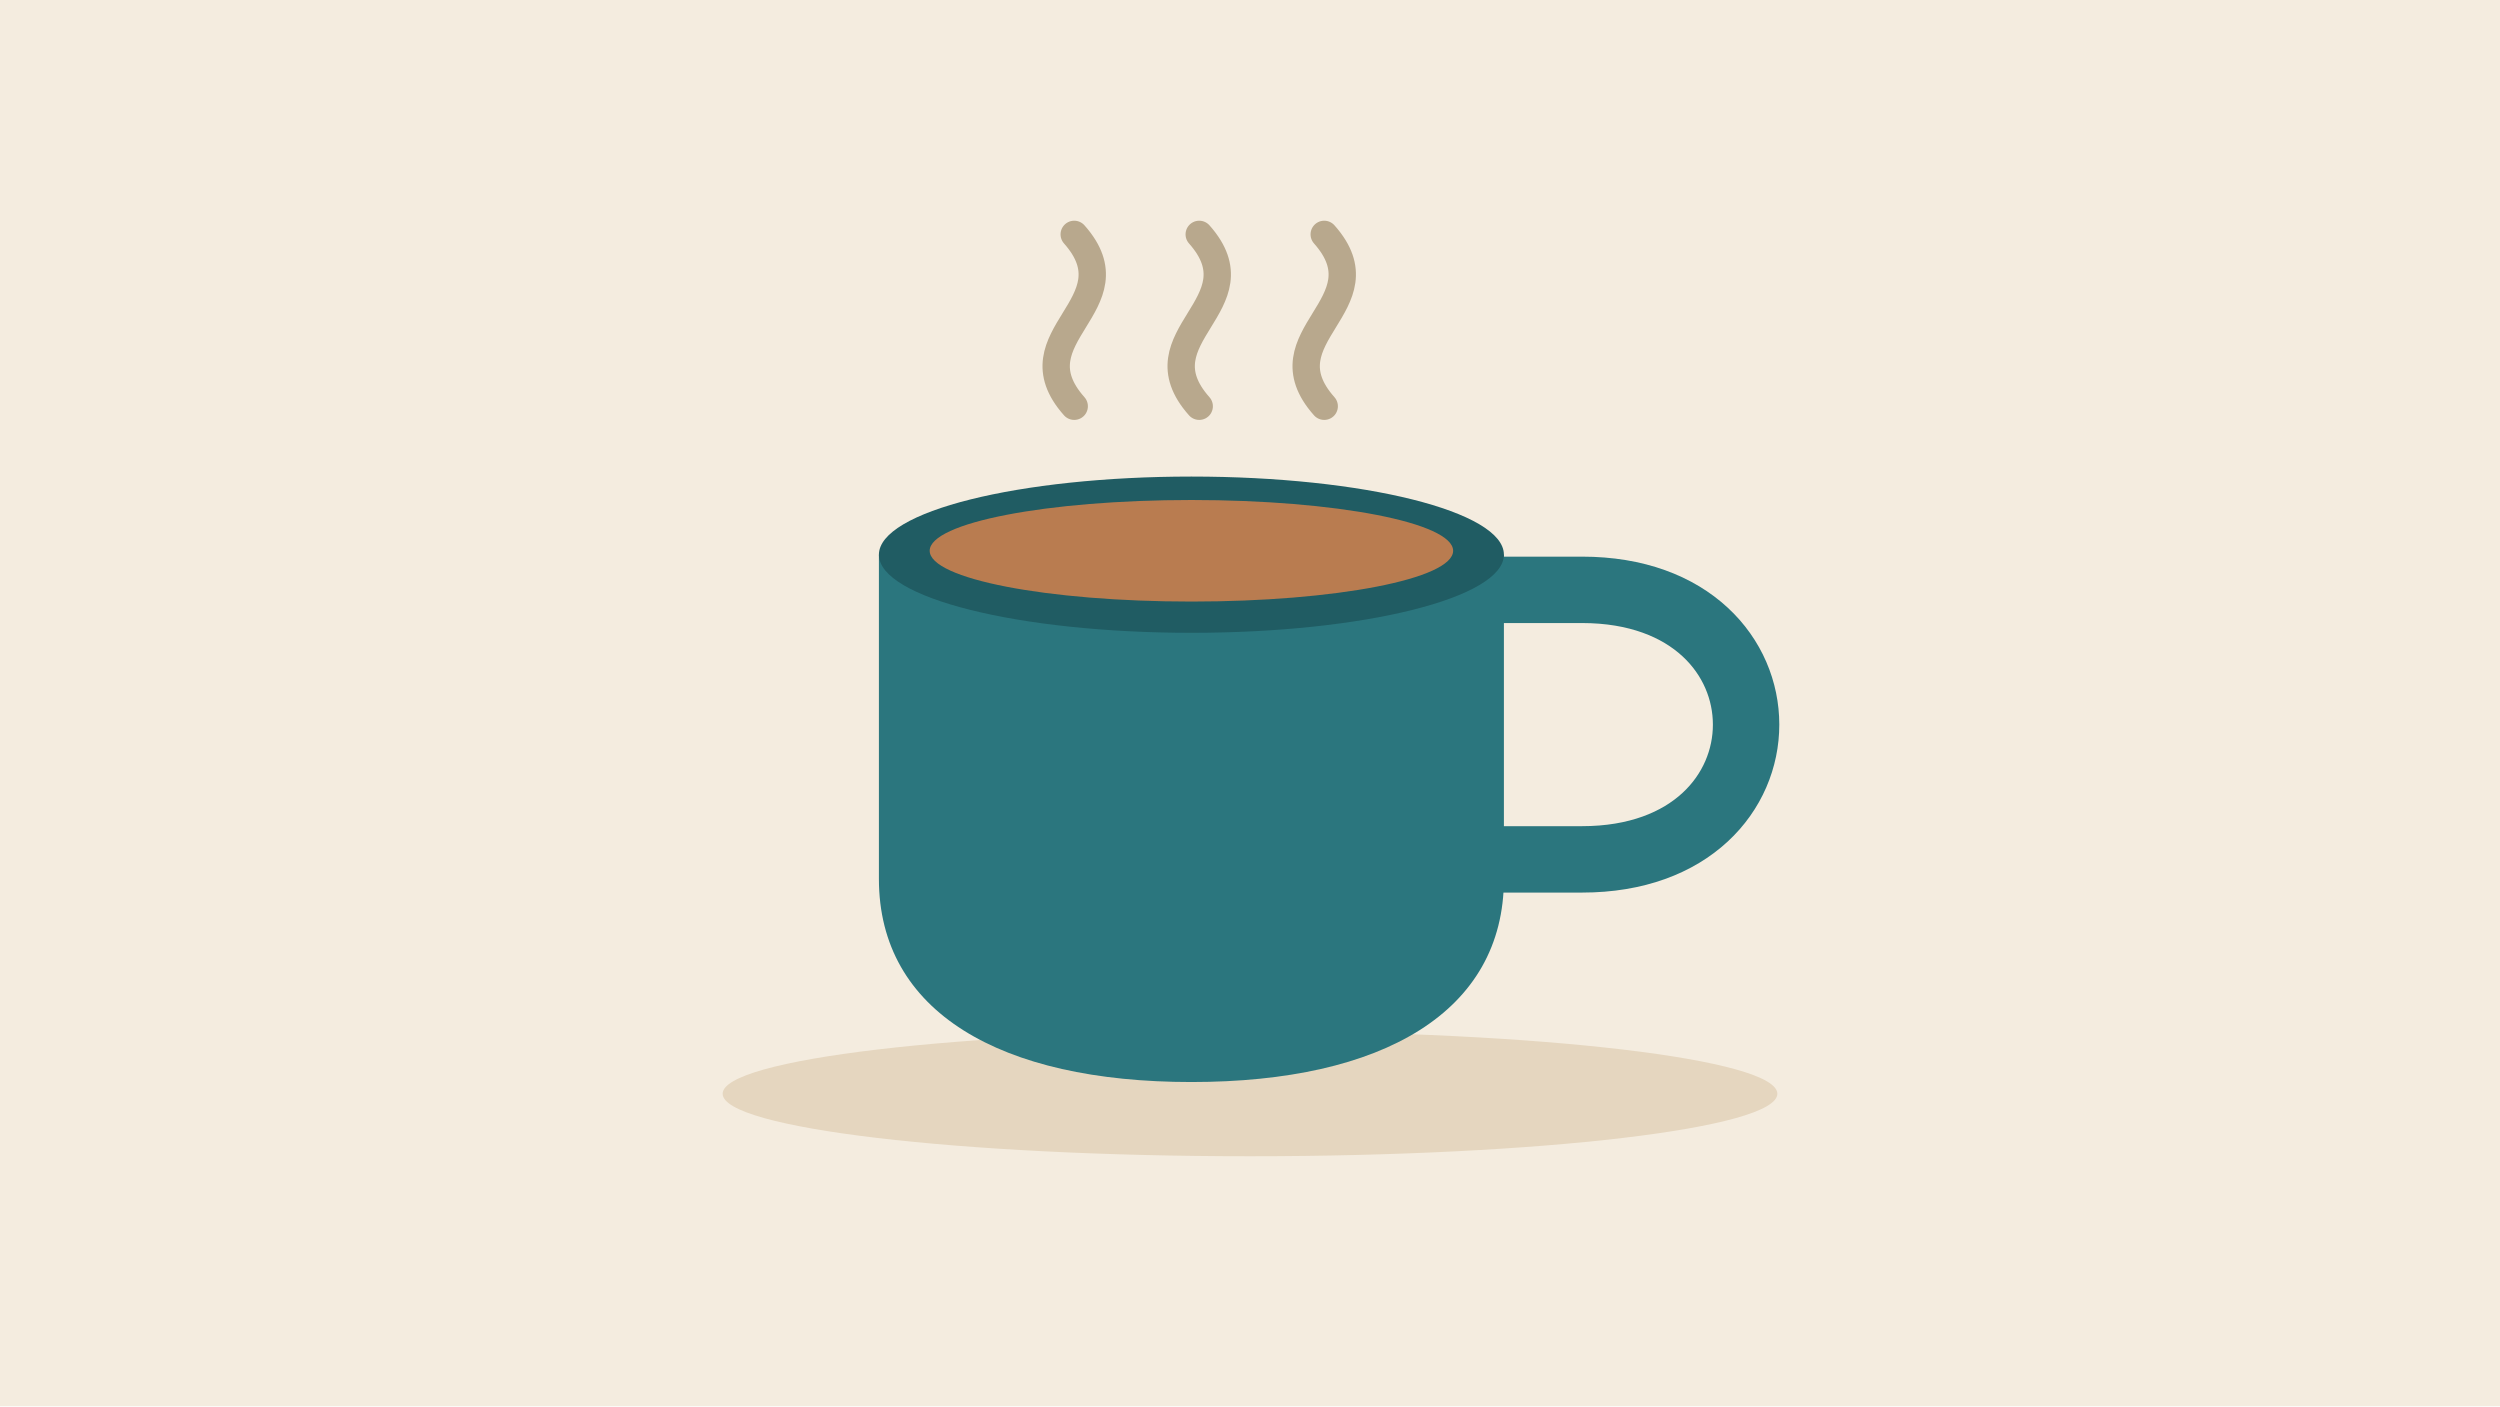
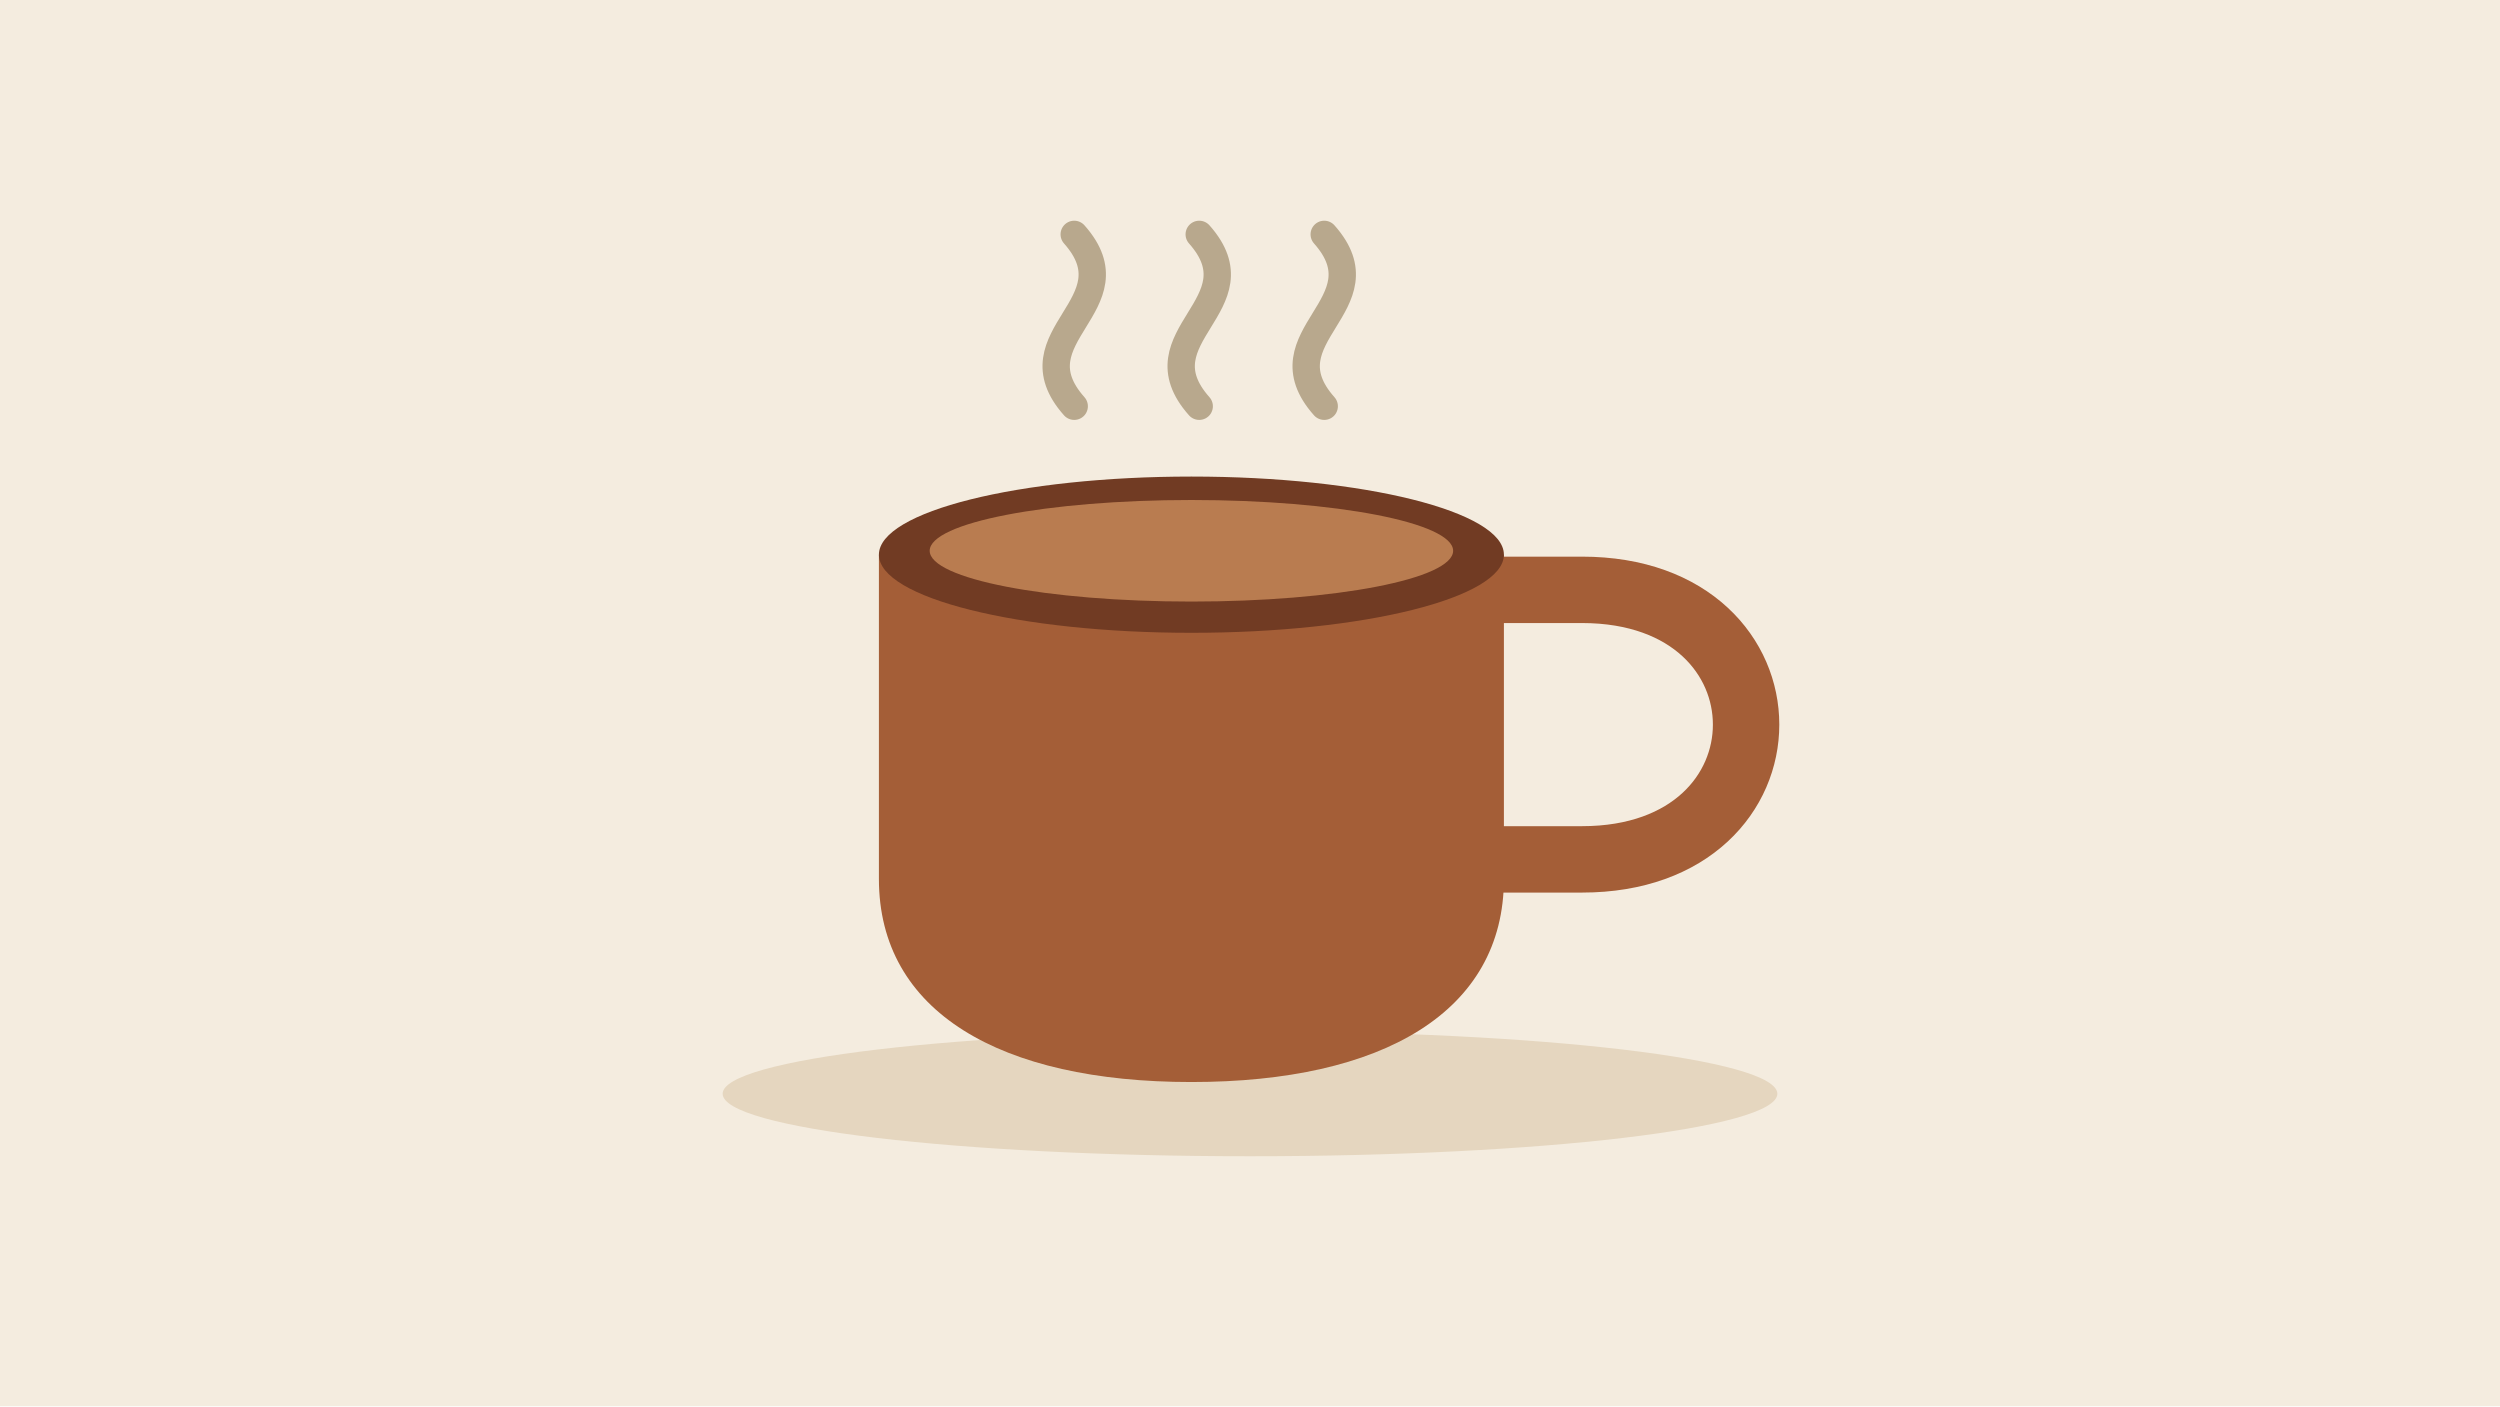
<svg xmlns="http://www.w3.org/2000/svg" width="640" height="360" viewBox="0 0 640 360">
  <rect width="640" height="360" fill="#f4ecdf" />
  <ellipse cx="320" cy="280" rx="135" ry="16" fill="#e5d6bf" />
-   <path d="M379 151h26c56 0 56 69 0 69h-29" fill="none" stroke="#2b767e" stroke-width="17" />
-   <path d="M225 142h160v83c0 34-31 52-80 52s-80-18-80-52Z" fill="#2b767e" />
-   <ellipse cx="305" cy="142" rx="80" ry="20" fill="#205c63" />
+   <path d="M379 151h26c56 0 56 69 0 69h-29" fill="none" stroke="#a45e37" stroke-width="17" />
+   <path d="M225 142h160v83c0 34-31 52-80 52s-80-18-80-52Z" fill="#a45e37" />
+   <ellipse cx="305" cy="142" rx="80" ry="20" fill="#713b23" />
  <ellipse cx="305" cy="141" rx="67" ry="13" fill="#b97c50" />
  <path d="M275 104c-16-18 16-26 0-44m32 44c-16-18 16-26 0-44m32 44c-16-18 16-26 0-44" fill="none" stroke="#b8a88d" stroke-width="7" stroke-linecap="round" />
</svg>
